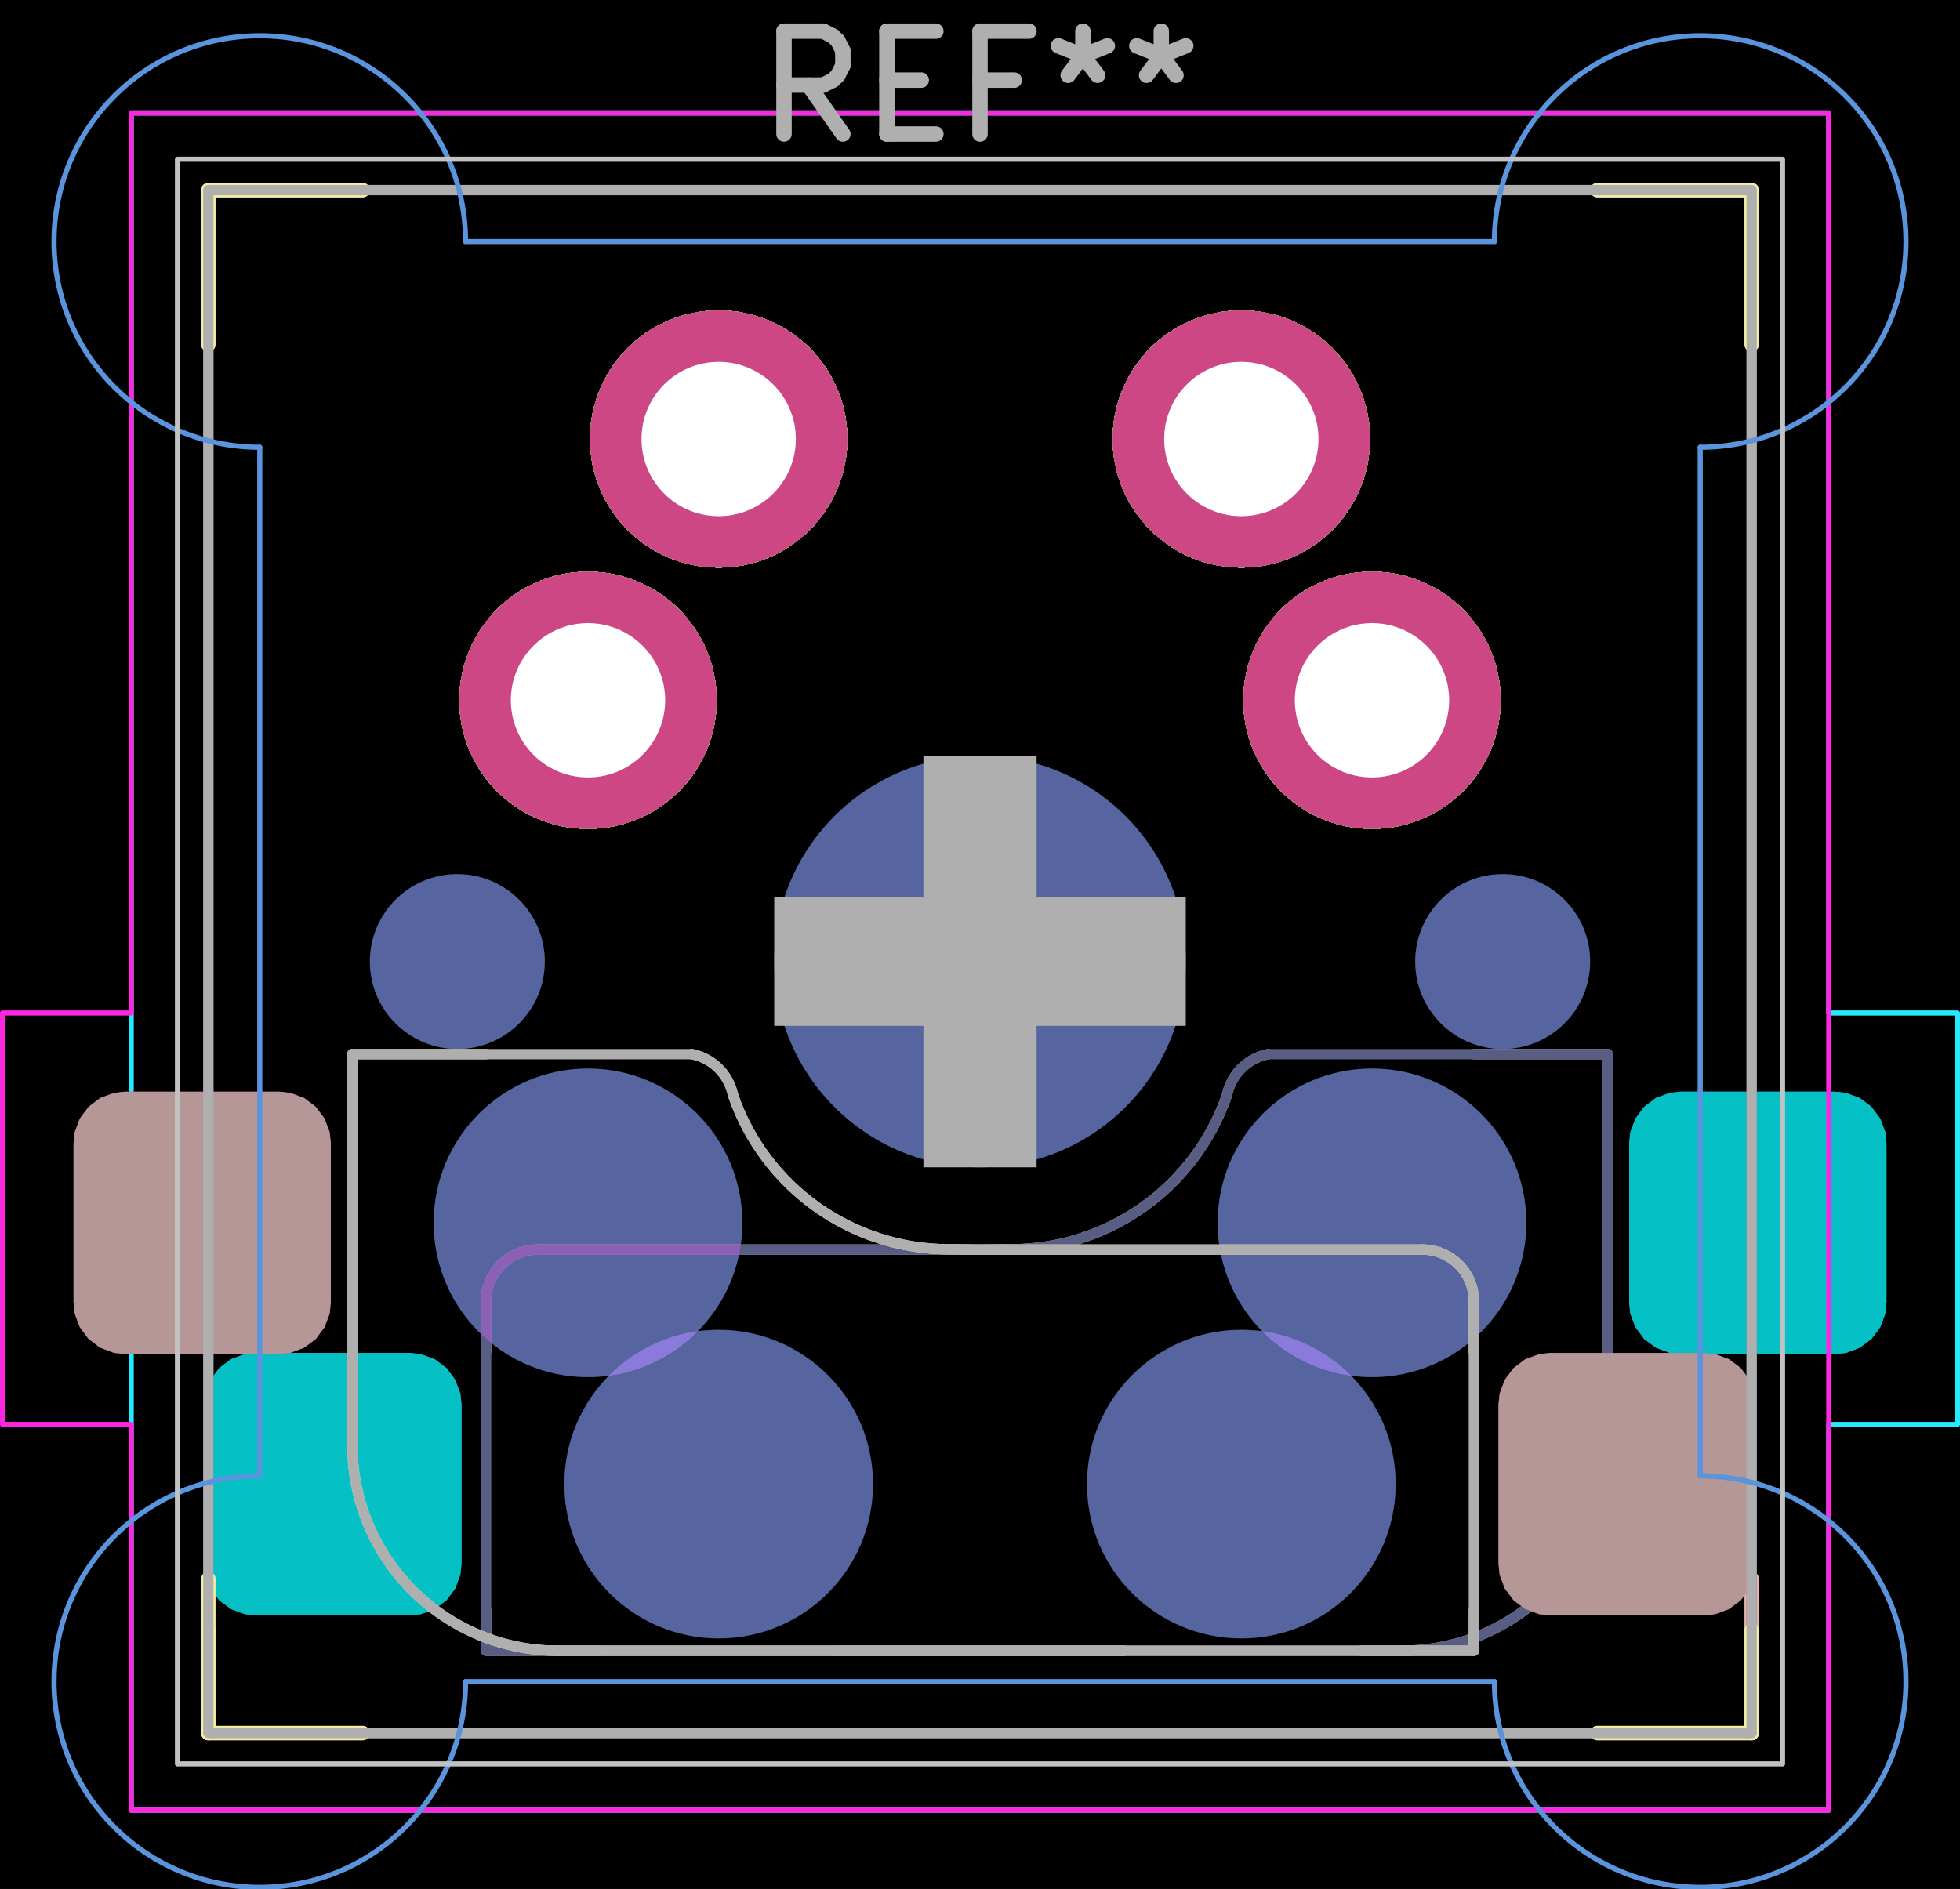
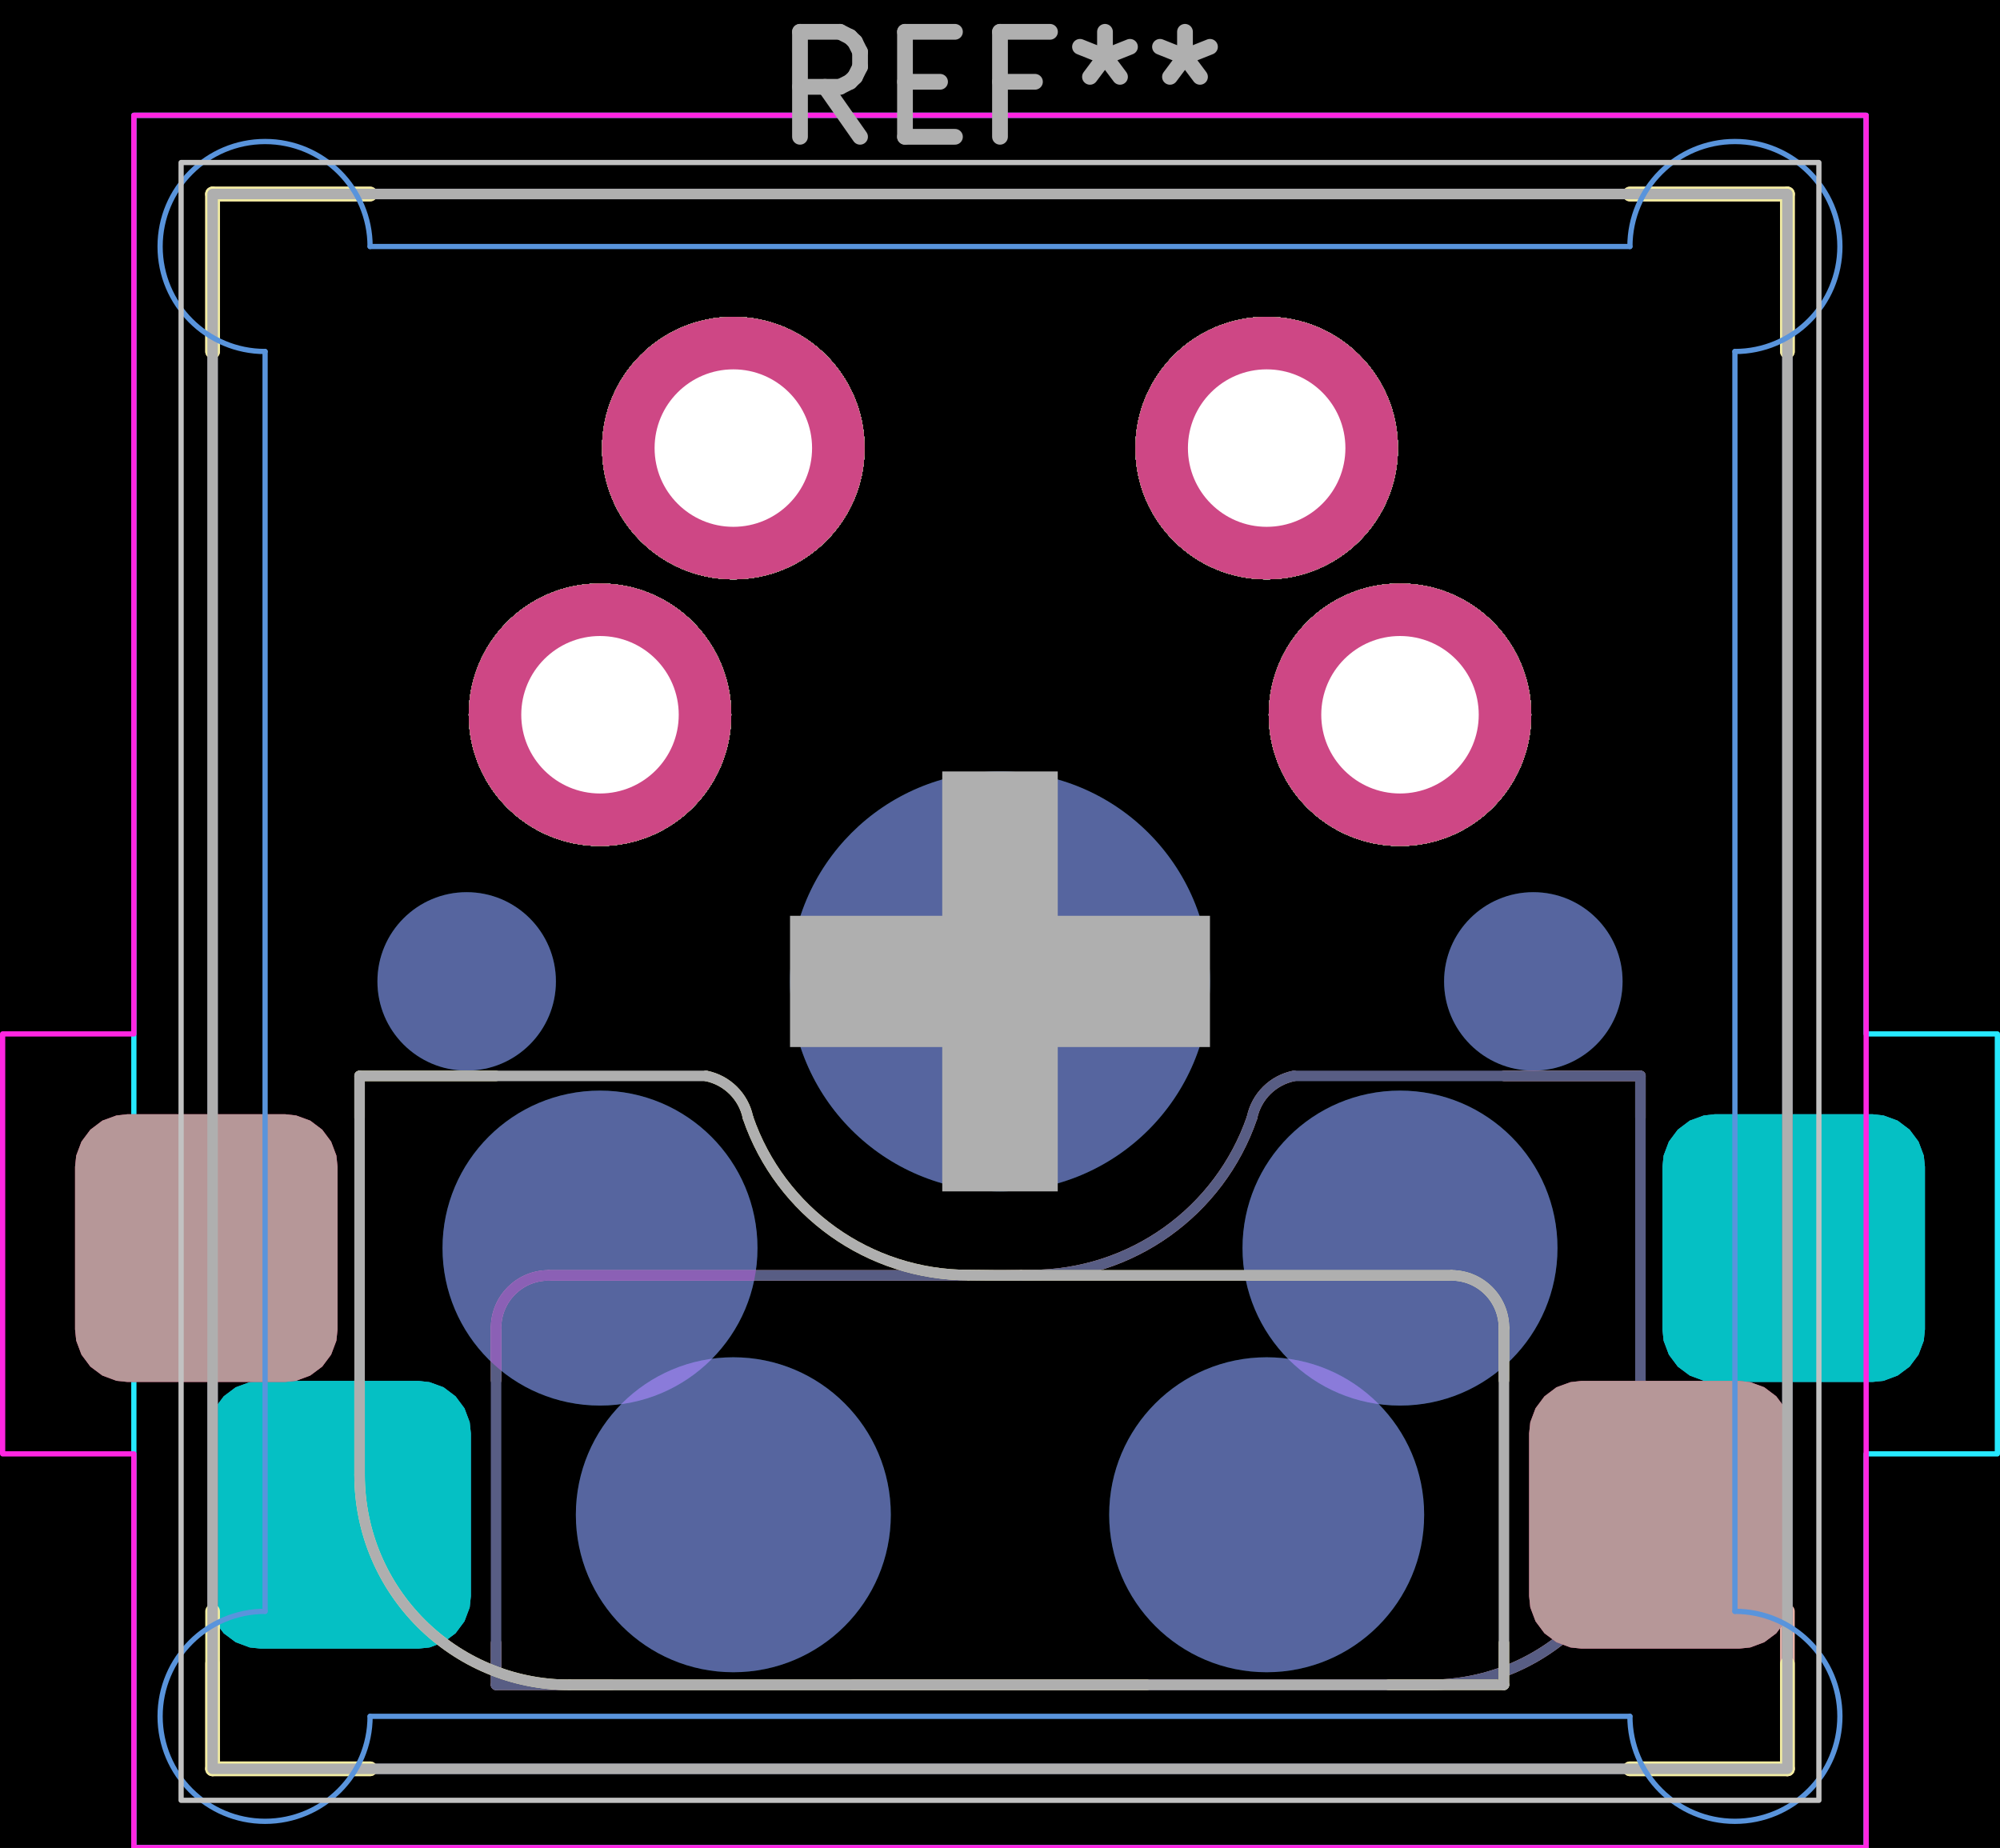
- <svg xmlns="http://www.w3.org/2000/svg" version="1.1" width="100%" height="100%" viewBox="0 0 19.05 18.364" preserveAspectRatio="xMidYMid meet">
+ <svg xmlns="http://www.w3.org/2000/svg" version="1.1" width="100%" height="100%" viewBox="0 0 19.05 17.602" preserveAspectRatio="xMidYMid meet">
  <rect width="100%" height="100%" fill="black" />
  <g style="fill:#000000; fill-opacity:1;stroke:#000000; stroke-opacity:1; stroke-linecap:round; stroke-linejoin:round;" transform="translate(0 0) scale(1 1)">
    <path style="fill:#4D7FC4; fill-opacity:1; stroke:none;fill-rule:evenodd;" d="M 1.985,13.653 1.996,13.547 2.046,13.414 2.131,13.3 2.245,13.214 2.379,13.165 2.485,13.153 3.985,13.153 4.091,13.165 4.225,13.214 4.339,13.3 4.424,13.414 4.474,13.547 4.485,13.653 4.485,15.203 4.474,15.31 4.424,15.443 4.339,15.557 4.225,15.642 4.091,15.692 3.985,15.703 2.485,15.703 2.379,15.692 2.245,15.642 2.131,15.557 2.046,15.443 1.996,15.31 1.985,15.203 Z" />
  </g>
  <g style="fill:#4D7FC4; fill-opacity:1; stroke:none;">
    <circle cx="5.715" cy="6.808" r="1.25" />
    <circle cx="13.335" cy="6.808" r="1.25" />
    <circle cx="6.985" cy="4.268" r="1.25" />
    <circle cx="12.065" cy="4.268" r="1.25" />
    <path style="fill:#4D7FC4; fill-opacity:1; stroke:none;fill-rule:evenodd;" d="M 15.835,11.113 15.846,11.007 15.896,10.874 15.981,10.76 16.095,10.674 16.229,10.625 16.335,10.613 17.835,10.613 17.941,10.625 18.075,10.674 18.189,10.76 18.274,10.874 18.324,11.007 18.335,11.113 18.335,12.663 18.324,12.77 18.274,12.903 18.189,13.017 18.075,13.102 17.941,13.152 17.835,13.163 16.335,13.163 16.229,13.152 16.095,13.102 15.981,13.017 15.896,12.903 15.846,12.77 15.835,12.663 Z" />
  </g>
  <g style="fill:#02FFEE; fill-opacity:0.4; stroke:none;">
    <circle cx="4.445" cy="9.348" r="0.85" />
    <circle cx="5.715" cy="11.888" r="1.5" />
    <circle cx="6.985" cy="14.428" r="1.5" />
    <circle cx="9.525" cy="9.348" r="2" />
    <circle cx="12.065" cy="14.428" r="1.5" />
    <circle cx="13.335" cy="11.888" r="1.5" />
    <circle cx="14.605" cy="9.348" r="0.85" />
    <path style="fill:#02FFEE; fill-opacity:0.4; stroke:none;fill-rule:evenodd;" d="M 1.985,13.653 1.996,13.547 2.046,13.414 2.131,13.3 2.245,13.214 2.379,13.165 2.485,13.153 3.985,13.153 4.091,13.165 4.225,13.214 4.339,13.3 4.424,13.414 4.474,13.547 4.485,13.653 4.485,15.203 4.474,15.31 4.424,15.443 4.339,15.557 4.225,15.642 4.091,15.692 3.985,15.703 2.485,15.703 2.379,15.692 2.245,15.642 2.131,15.557 2.046,15.443 1.996,15.31 1.985,15.203 Z" />
    <circle cx="5.715" cy="6.808" r="1.25" />
    <circle cx="13.335" cy="6.808" r="1.25" />
    <circle cx="6.985" cy="4.268" r="1.25" />
    <circle cx="12.065" cy="4.268" r="1.25" />
    <path style="fill:#02FFEE; fill-opacity:0.4; stroke:none;fill-rule:evenodd;" d="M 15.835,11.113 15.846,11.007 15.896,10.874 15.981,10.76 16.095,10.674 16.229,10.625 16.335,10.613 17.835,10.613 17.941,10.625 18.075,10.674 18.189,10.76 18.274,10.874 18.324,11.007 18.335,11.113 18.335,12.663 18.324,12.77 18.274,12.903 18.189,13.017 18.075,13.102 17.941,13.152 17.835,13.163 16.335,13.163 16.229,13.152 16.095,13.102 15.981,13.017 15.896,12.903 15.846,12.77 15.835,12.663 Z" />
    <path style="fill:#00C2C2; fill-opacity:0.9; stroke:none;fill-rule:evenodd;" d="M 1.985,13.653 1.996,13.547 2.046,13.414 2.131,13.3 2.245,13.214 2.379,13.165 2.485,13.153 3.985,13.153 4.091,13.165 4.225,13.214 4.339,13.3 4.424,13.414 4.474,13.547 4.485,13.653 4.485,15.203 4.474,15.31 4.424,15.443 4.339,15.557 4.225,15.642 4.091,15.692 3.985,15.703 2.485,15.703 2.379,15.692 2.245,15.642 2.131,15.557 2.046,15.443 1.996,15.31 1.985,15.203 Z" />
    <path style="fill:#00C2C2; fill-opacity:0.9; stroke:none;fill-rule:evenodd;" d="M 15.835,11.113 15.846,11.007 15.896,10.874 15.981,10.76 16.095,10.674 16.229,10.625 16.335,10.613 17.835,10.613 17.941,10.625 18.075,10.674 18.189,10.76 18.274,10.874 18.324,11.007 18.335,11.113 18.335,12.663 18.324,12.77 18.274,12.903 18.189,13.017 18.075,13.102 17.941,13.152 17.835,13.163 16.335,13.163 16.229,13.152 16.095,13.102 15.981,13.017 15.896,12.903 15.846,12.77 15.835,12.663 Z" />
  </g>
  <g style="fill:none;  stroke:#E8B2A7; stroke-width:0.14; stroke-opacity:1;  stroke-linecap:round; stroke-linejoin:round;">
    <path d="M2.025 1.848 L2.025 3.348 " />
    <path d="M2.025 1.848 L3.525 1.848 " />
    <path d="M2.025 16.848 L2.025 15.848 " />
    <path d="M2.025 16.848 L3.525 16.848 " />
  </g>
  <g style="fill:none;  stroke:#E8B2A7; stroke-width:0.1; stroke-opacity:1;  stroke-linecap:round; stroke-linejoin:round;">
    <path d="M4.725 13.148 L4.725 12.648 " />
    <path d="M4.725 16.048 L4.725 15.648 " />
    <path d="M5.225 12.148 L9.325 12.148 " />
    <path d="M5.825 16.048 L4.725 16.048 " />
    <path d="M13.625 16.048 L8.125 16.048 " />
    <path d="M15.625 10.248 L14.325 10.248 " />
    <path d="M15.625 10.248 L15.625 10.648 " />
    <path d="M15.625 13.148 L15.625 14.048 " />
  </g>
  <g style="fill:none;  stroke:#E8B2A7; stroke-width:0.14; stroke-opacity:1;  stroke-linecap:round; stroke-linejoin:round;">
    <path d="M17.025 1.848 L15.525 1.848 " />
    <path d="M17.025 1.848 L17.025 3.348 " />
    <path d="M17.025 16.848 L15.525 16.848 " />
    <path d="M17.025 16.848 L17.025 15.348 " />
  </g>
  <g style="fill:none;  stroke:#E8B2A7; stroke-width:0.1; stroke-opacity:1;  stroke-linecap:round; stroke-linejoin:round;">
    <path d="M5.225 12.148 A0.5 0.5 0.0 0 0 4.725 12.648" />
    <path d="M9.325 12.148 A21.513 21.513 0.0 0 0 9.825 12.145" />
    <path d="M9.825 12.145 A2.221 2.221 0.0 0 0 11.925 10.647" />
    <path d="M12.325 10.248 A0.51 0.51 0.0 0 0 11.926 10.643" />
    <path d="M13.625 16.048 A2 2 0.0 0 0 15.625 14.048" />
    <path style="fill:none;  stroke:#26E9FF; stroke-width:0.05; stroke-opacity:1;  stroke-linecap:round; stroke-linejoin:round;fill:none" d="M 17.775,9.848 19.025,9.848 19.025,13.848 17.775,13.848 17.775,17.598 1.275,17.598 1.275,1.098 17.775,1.098 Z" />
  </g>
  <g style="fill:none;  stroke:#585D84; stroke-width:0.1; stroke-opacity:1;  stroke-linecap:round; stroke-linejoin:round;">
    <path d="M4.725 16.048 L4.725 12.648 " />
    <path d="M5.225 12.148 L9.325 12.148 " />
    <path d="M13.625 16.048 L4.725 16.048 " />
    <path d="M15.625 10.248 L12.325 10.248 " />
    <path d="M15.625 10.248 L15.625 14.048 " />
    <path style="fill:none;  stroke:#585D84; stroke-width:0.1; stroke-opacity:1;  stroke-linecap:round; stroke-linejoin:round;fill:none" d="M 2.025,1.848 17.025,1.848 17.025,16.848 2.025,16.848 Z" />
    <path d="M5.225 12.148 A0.5 0.5 0.0 0 0 4.725 12.648" />
    <path d="M9.325 12.148 A21.513 21.513 0.0 0 0 9.825 12.145" />
    <path d="M9.825 12.145 A2.221 2.221 0.0 0 0 11.925 10.647" />
    <path d="M12.325 10.248 A0.51 0.51 0.0 0 0 11.926 10.643" />
    <path d="M13.625 16.048 A2 2 0.0 0 0 15.625 14.048" />
  </g>
  <g style="fill:#F2EDA1; fill-opacity:1; stroke:none;">
    <circle cx="5.715" cy="6.808" r="1.25" />
    <circle cx="13.335" cy="6.808" r="1.25" />
    <circle cx="6.985" cy="4.268" r="1.25" />
    <circle cx="12.065" cy="4.268" r="1.25" />
  </g>
  <g style="fill:#E8B2A7; fill-opacity:1; stroke:none;">
    <circle cx="5.715" cy="6.808" r="1.25" />
    <circle cx="13.335" cy="6.808" r="1.25" />
    <circle cx="6.985" cy="4.268" r="1.25" />
    <circle cx="12.065" cy="4.268" r="1.25" />
  </g>
  <g style="fill:#28CCD9; fill-opacity:1; stroke:none;">
    <circle cx="5.715" cy="6.808" r="1.25" />
    <circle cx="13.335" cy="6.808" r="1.25" />
    <circle cx="6.985" cy="4.268" r="1.25" />
    <circle cx="12.065" cy="4.268" r="1.25" />
  </g>
  <g style="fill:#A7A5C6; fill-opacity:1; stroke:none;">
    <circle cx="5.715" cy="6.808" r="1.25" />
    <circle cx="13.335" cy="6.808" r="1.25" />
    <circle cx="6.985" cy="4.268" r="1.25" />
    <circle cx="12.065" cy="4.268" r="1.25" />
  </g>
  <g style="fill:#F76F8E; fill-opacity:1; stroke:none;">
    <circle cx="5.715" cy="6.808" r="1.25" />
    <circle cx="13.335" cy="6.808" r="1.25" />
    <circle cx="6.985" cy="4.268" r="1.25" />
    <circle cx="12.065" cy="4.268" r="1.25" />
  </g>
  <g style="fill:#5BC3EB; fill-opacity:1; stroke:none;">
    <circle cx="5.715" cy="6.808" r="1.25" />
    <circle cx="13.335" cy="6.808" r="1.25" />
    <circle cx="6.985" cy="4.268" r="1.25" />
    <circle cx="12.065" cy="4.268" r="1.25" />
  </g>
  <g style="fill:#ED7C33; fill-opacity:1; stroke:none;">
    <circle cx="5.715" cy="6.808" r="1.25" />
    <circle cx="13.335" cy="6.808" r="1.25" />
    <circle cx="6.985" cy="4.268" r="1.25" />
    <circle cx="12.065" cy="4.268" r="1.25" />
  </g>
  <g style="fill:#F2EDA1; fill-opacity:1; stroke:none;">
    <circle cx="5.715" cy="6.808" r="1.25" />
    <circle cx="13.335" cy="6.808" r="1.25" />
    <circle cx="6.985" cy="4.268" r="1.25" />
    <circle cx="12.065" cy="4.268" r="1.25" />
  </g>
  <g style="fill:#E8B2A7; fill-opacity:1; stroke:none;">
    <circle cx="5.715" cy="6.808" r="1.25" />
    <circle cx="13.335" cy="6.808" r="1.25" />
    <circle cx="6.985" cy="4.268" r="1.25" />
    <circle cx="12.065" cy="4.268" r="1.25" />
  </g>
  <g style="fill:#28CCD9; fill-opacity:1; stroke:none;">
    <circle cx="5.715" cy="6.808" r="1.25" />
    <circle cx="13.335" cy="6.808" r="1.25" />
    <circle cx="6.985" cy="4.268" r="1.25" />
    <circle cx="12.065" cy="4.268" r="1.25" />
  </g>
  <g style="fill:#A7A5C6; fill-opacity:1; stroke:none;">
    <circle cx="5.715" cy="6.808" r="1.25" />
    <circle cx="13.335" cy="6.808" r="1.25" />
    <circle cx="6.985" cy="4.268" r="1.25" />
    <circle cx="12.065" cy="4.268" r="1.25" />
  </g>
  <g style="fill:#F76F8E; fill-opacity:1; stroke:none;">
    <circle cx="5.715" cy="6.808" r="1.25" />
    <circle cx="13.335" cy="6.808" r="1.25" />
    <circle cx="6.985" cy="4.268" r="1.25" />
    <circle cx="12.065" cy="4.268" r="1.25" />
  </g>
  <g style="fill:#5BC3EB; fill-opacity:1; stroke:none;">
    <circle cx="5.715" cy="6.808" r="1.25" />
    <circle cx="13.335" cy="6.808" r="1.25" />
    <circle cx="6.985" cy="4.268" r="1.25" />
    <circle cx="12.065" cy="4.268" r="1.25" />
  </g>
  <g style="fill:#ED7C33; fill-opacity:1; stroke:none;">
    <circle cx="5.715" cy="6.808" r="1.25" />
    <circle cx="13.335" cy="6.808" r="1.25" />
    <circle cx="6.985" cy="4.268" r="1.25" />
    <circle cx="12.065" cy="4.268" r="1.25" />
  </g>
  <g style="fill:#F2EDA1; fill-opacity:1; stroke:none;">
    <circle cx="5.715" cy="6.808" r="1.25" />
    <circle cx="13.335" cy="6.808" r="1.25" />
    <circle cx="6.985" cy="4.268" r="1.25" />
    <circle cx="12.065" cy="4.268" r="1.25" />
  </g>
  <g style="fill:#E8B2A7; fill-opacity:1; stroke:none;">
    <circle cx="5.715" cy="6.808" r="1.25" />
    <circle cx="13.335" cy="6.808" r="1.25" />
    <circle cx="6.985" cy="4.268" r="1.25" />
    <circle cx="12.065" cy="4.268" r="1.25" />
  </g>
  <g style="fill:#28CCD9; fill-opacity:1; stroke:none;">
    <circle cx="5.715" cy="6.808" r="1.25" />
    <circle cx="13.335" cy="6.808" r="1.25" />
    <circle cx="6.985" cy="4.268" r="1.25" />
    <circle cx="12.065" cy="4.268" r="1.25" />
  </g>
  <g style="fill:#A7A5C6; fill-opacity:1; stroke:none;">
    <circle cx="5.715" cy="6.808" r="1.25" />
    <circle cx="13.335" cy="6.808" r="1.25" />
    <circle cx="6.985" cy="4.268" r="1.25" />
    <circle cx="12.065" cy="4.268" r="1.25" />
  </g>
  <g style="fill:#F76F8E; fill-opacity:1; stroke:none;">
    <circle cx="5.715" cy="6.808" r="1.25" />
    <circle cx="13.335" cy="6.808" r="1.25" />
    <circle cx="6.985" cy="4.268" r="1.25" />
    <circle cx="12.065" cy="4.268" r="1.25" />
  </g>
  <g style="fill:#5BC3EB; fill-opacity:1; stroke:none;">
    <circle cx="5.715" cy="6.808" r="1.25" />
    <circle cx="13.335" cy="6.808" r="1.25" />
    <circle cx="6.985" cy="4.268" r="1.25" />
    <circle cx="12.065" cy="4.268" r="1.25" />
  </g>
  <g style="fill:#ED7C33; fill-opacity:1; stroke:none;">
    <circle cx="5.715" cy="6.808" r="1.25" />
    <circle cx="13.335" cy="6.808" r="1.25" />
    <circle cx="6.985" cy="4.268" r="1.25" />
    <circle cx="12.065" cy="4.268" r="1.25" />
  </g>
  <g style="fill:#8DCB81; fill-opacity:1; stroke:none;">
    <circle cx="5.715" cy="6.808" r="1.25" />
    <circle cx="13.335" cy="6.808" r="1.25" />
    <circle cx="6.985" cy="4.268" r="1.25" />
    <circle cx="12.065" cy="4.268" r="1.25" />
  </g>
  <g style="fill:#F2EDA1; fill-opacity:1; stroke:none;">
    <circle cx="5.715" cy="6.808" r="1.25" />
    <circle cx="13.335" cy="6.808" r="1.25" />
    <circle cx="6.985" cy="4.268" r="1.25" />
    <circle cx="12.065" cy="4.268" r="1.25" />
  </g>
  <g style="fill:#E8B2A7; fill-opacity:1; stroke:none;">
    <circle cx="5.715" cy="6.808" r="1.25" />
    <circle cx="13.335" cy="6.808" r="1.25" />
    <circle cx="6.985" cy="4.268" r="1.25" />
    <circle cx="12.065" cy="4.268" r="1.25" />
  </g>
  <g style="fill:#28CCD9; fill-opacity:1; stroke:none;">
    <circle cx="5.715" cy="6.808" r="1.25" />
    <circle cx="13.335" cy="6.808" r="1.25" />
    <circle cx="6.985" cy="4.268" r="1.25" />
    <circle cx="12.065" cy="4.268" r="1.25" />
  </g>
  <g style="fill:#A7A5C6; fill-opacity:1; stroke:none;">
    <circle cx="5.715" cy="6.808" r="1.25" />
    <circle cx="13.335" cy="6.808" r="1.25" />
    <circle cx="6.985" cy="4.268" r="1.25" />
    <circle cx="12.065" cy="4.268" r="1.25" />
  </g>
  <g style="fill:#DB628B; fill-opacity:1; stroke:none;">
    <circle cx="5.715" cy="6.808" r="1.25" />
    <circle cx="13.335" cy="6.808" r="1.25" />
    <circle cx="6.985" cy="4.268" r="1.25" />
    <circle cx="12.065" cy="4.268" r="1.25" />
  </g>
  <g style="fill:#4FCBCB; fill-opacity:1; stroke:none;">
    <circle cx="5.715" cy="6.808" r="1.25" />
    <circle cx="13.335" cy="6.808" r="1.25" />
    <circle cx="6.985" cy="4.268" r="1.25" />
    <circle cx="12.065" cy="4.268" r="1.25" />
  </g>
  <g style="fill:#CE7D2C; fill-opacity:1; stroke:none;">
    <circle cx="5.715" cy="6.808" r="1.25" />
    <circle cx="13.335" cy="6.808" r="1.25" />
    <circle cx="6.985" cy="4.268" r="1.25" />
    <circle cx="12.065" cy="4.268" r="1.25" />
  </g>
  <g style="fill:#7FC87F; fill-opacity:1; stroke:none;">
    <circle cx="5.715" cy="6.808" r="1.25" />
    <circle cx="13.335" cy="6.808" r="1.25" />
    <circle cx="6.985" cy="4.268" r="1.25" />
    <circle cx="12.065" cy="4.268" r="1.25" />
  </g>
  <g style="fill:#C83434; fill-opacity:1; stroke:none;">
    <circle cx="5.715" cy="6.808" r="1.25" />
    <circle cx="13.335" cy="6.808" r="1.25" />
    <path style="fill:#C83434; fill-opacity:1; stroke:none;fill-rule:evenodd;" d="M 14.565,13.653 14.576,13.547 14.626,13.414 14.711,13.3 14.825,13.214 14.959,13.165 15.065,13.153 16.565,13.153 16.671,13.165 16.805,13.214 16.919,13.3 17.004,13.414 17.054,13.547 17.065,13.653 17.065,15.203 17.054,15.31 17.004,15.443 16.919,15.557 16.805,15.642 16.671,15.692 16.565,15.703 15.065,15.703 14.959,15.692 14.825,15.642 14.711,15.557 14.626,15.443 14.576,15.31 14.565,15.203 Z" />
    <path style="fill:#C83434; fill-opacity:1; stroke:none;fill-rule:evenodd;" d="M 0.715,11.113 0.726,11.007 0.776,10.874 0.861,10.76 0.975,10.674 1.109,10.625 1.215,10.613 2.715,10.613 2.821,10.625 2.955,10.674 3.069,10.76 3.154,10.874 3.204,11.007 3.215,11.113 3.215,12.663 3.204,12.77 3.154,12.903 3.069,13.017 2.955,13.102 2.821,13.152 2.715,13.163 1.215,13.163 1.109,13.152 0.975,13.102 0.861,13.017 0.776,12.903 0.726,12.77 0.715,12.663 Z" />
    <circle cx="6.985" cy="4.268" r="1.25" />
    <circle cx="12.065" cy="4.268" r="1.25" />
  </g>
  <g style="fill:#D864FF; fill-opacity:0.4; stroke:none;">
    <circle cx="4.445" cy="9.348" r="0.85" />
    <circle cx="5.715" cy="11.888" r="1.5" />
    <circle cx="6.985" cy="14.428" r="1.5" />
    <circle cx="9.525" cy="9.348" r="2" />
    <circle cx="12.065" cy="14.428" r="1.5" />
    <circle cx="13.335" cy="11.888" r="1.5" />
    <circle cx="14.605" cy="9.348" r="0.85" />
    <circle cx="5.715" cy="6.808" r="1.25" />
    <circle cx="13.335" cy="6.808" r="1.25" />
    <path style="fill:#D864FF; fill-opacity:0.4; stroke:none;fill-rule:evenodd;" d="M 14.565,13.653 14.576,13.547 14.626,13.414 14.711,13.3 14.825,13.214 14.959,13.165 15.065,13.153 16.565,13.153 16.671,13.165 16.805,13.214 16.919,13.3 17.004,13.414 17.054,13.547 17.065,13.653 17.065,15.203 17.054,15.31 17.004,15.443 16.919,15.557 16.805,15.642 16.671,15.692 16.565,15.703 15.065,15.703 14.959,15.692 14.825,15.642 14.711,15.557 14.626,15.443 14.576,15.31 14.565,15.203 Z" />
    <path style="fill:#D864FF; fill-opacity:0.4; stroke:none;fill-rule:evenodd;" d="M 0.715,11.113 0.726,11.007 0.776,10.874 0.861,10.76 0.975,10.674 1.109,10.625 1.215,10.613 2.715,10.613 2.821,10.625 2.955,10.674 3.069,10.76 3.154,10.874 3.204,11.007 3.215,11.113 3.215,12.663 3.204,12.77 3.154,12.903 3.069,13.017 2.955,13.102 2.821,13.152 2.715,13.163 1.215,13.163 1.109,13.152 0.975,13.102 0.861,13.017 0.776,12.903 0.726,12.77 0.715,12.663 Z" />
    <circle cx="6.985" cy="4.268" r="1.25" />
    <circle cx="12.065" cy="4.268" r="1.25" />
    <path style="fill:#B4A09A; fill-opacity:0.9; stroke:none;fill-rule:evenodd;" d="M 14.565,13.653 14.576,13.547 14.626,13.414 14.711,13.3 14.825,13.214 14.959,13.165 15.065,13.153 16.565,13.153 16.671,13.165 16.805,13.214 16.919,13.3 17.004,13.414 17.054,13.547 17.065,13.653 17.065,15.203 17.054,15.31 17.004,15.443 16.919,15.557 16.805,15.642 16.671,15.692 16.565,15.703 15.065,15.703 14.959,15.692 14.825,15.642 14.711,15.557 14.626,15.443 14.576,15.31 14.565,15.203 Z" />
    <path style="fill:#B4A09A; fill-opacity:0.9; stroke:none;fill-rule:evenodd;" d="M 0.715,11.113 0.726,11.007 0.776,10.874 0.861,10.76 0.975,10.674 1.109,10.625 1.215,10.613 2.715,10.613 2.821,10.625 2.955,10.674 3.069,10.76 3.154,10.874 3.204,11.007 3.215,11.113 3.215,12.663 3.204,12.77 3.154,12.903 3.069,13.017 2.955,13.102 2.821,13.152 2.715,13.163 1.215,13.163 1.109,13.152 0.975,13.102 0.861,13.017 0.776,12.903 0.726,12.77 0.715,12.663 Z" />
  </g>
  <g style="fill:none;  stroke:#F2EDA1; stroke-width:0.14; stroke-opacity:1;  stroke-linecap:round; stroke-linejoin:round;">
    <path d="M2.025 1.848 L2.025 3.348 " />
    <path d="M2.025 1.848 L3.525 1.848 " />
    <path d="M2.025 16.848 L2.025 15.348 " />
    <path d="M2.025 16.848 L3.525 16.848 " />
  </g>
  <g style="fill:none;  stroke:#F2EDA1; stroke-width:0.1; stroke-opacity:1;  stroke-linecap:round; stroke-linejoin:round;">
    <path d="M3.425 10.248 L3.425 10.648 " />
    <path d="M3.425 10.248 L4.725 10.248 " />
    <path d="M3.425 13.148 L3.425 14.048 " />
    <path d="M5.425 16.048 L10.925 16.048 " />
    <path d="M13.225 16.048 L14.325 16.048 " />
    <path d="M13.825 12.148 L9.725 12.148 " />
    <path d="M14.325 13.148 L14.325 12.648 " />
    <path d="M14.325 16.048 L14.325 15.648 " />
  </g>
  <g style="fill:none;  stroke:#F2EDA1; stroke-width:0.14; stroke-opacity:1;  stroke-linecap:round; stroke-linejoin:round;">
    <path d="M17.025 1.848 L15.525 1.848 " />
    <path d="M17.025 1.848 L17.025 3.348 " />
    <path d="M17.025 16.848 L15.525 16.848 " />
    <path d="M17.025 16.848 L17.025 15.848 " />
  </g>
  <g style="fill:none;  stroke:#F2EDA1; stroke-width:0.1; stroke-opacity:1;  stroke-linecap:round; stroke-linejoin:round;">
    <path d="M3.425 14.048 A2 2 0.0 0 0 5.425 16.048" />
    <path d="M7.124 10.643 A0.51 0.51 0.0 0 0 6.725 10.248" />
    <path d="M7.125 10.647 A2.221 2.221 0.0 0 0 9.225 12.145" />
    <path d="M9.225 12.145 A21.513 21.513 0.0 0 0 9.725 12.148" />
    <path d="M14.325 12.648 A0.5 0.5 0.0 0 0 13.825 12.148" />
    <path style="fill:none;  stroke:#FF26E2; stroke-width:0.05; stroke-opacity:1;  stroke-linecap:round; stroke-linejoin:round;fill:none" d="M 1.275,9.848 0.025,9.848 0.025,13.848 1.275,13.848 1.275,17.598 17.775,17.598 17.775,1.098 1.275,1.098 Z" />
  </g>
  <g style="fill:none;  stroke:#AFAFAF; stroke-width:0.15; stroke-opacity:1;  stroke-linecap:round; stroke-linejoin:round;">
    <text x="9.525" y="1.348" textLength="4.536" font-size="1.333" lengthAdjust="spacingAndGlyphs" text-anchor="middle" opacity="0" stroke-opacity="0">REF**</text>
    <g class="stroked-text">
      <path d="M8.192 1.303 L7.858 0.827 " />
      <path d="M7.62 1.303 L7.62 0.303 " />
      <path d="M7.62 0.303 L8.001 0.303 " />
      <path d="M8.001 0.303 L8.096 0.351 " />
      <path d="M8.096 0.351 L8.144 0.398 " />
      <path d="M8.144 0.398 L8.192 0.494 " />
      <path d="M8.192 0.494 L8.192 0.636 " />
      <path d="M8.192 0.636 L8.144 0.732 " />
      <path d="M8.144 0.732 L8.096 0.779 " />
      <path d="M8.096 0.779 L8.001 0.827 " />
      <path d="M8.001 0.827 L7.62 0.827 " />
      <path d="M8.62 0.779 L8.954 0.779 " />
      <path d="M9.096 1.303 L8.62 1.303 " />
      <path d="M8.62 1.303 L8.62 0.303 " />
      <path d="M8.62 0.303 L9.096 0.303 " />
      <path d="M9.858 0.779 L9.525 0.779 " />
      <path d="M9.525 1.303 L9.525 0.303 " />
      <path d="M9.525 0.303 L10.001 0.303 " />
      <path d="M10.525 0.303 L10.525 0.541 " />
      <path d="M10.287 0.446 L10.525 0.541 " />
      <path d="M10.525 0.541 L10.763 0.446 " />
      <path d="M10.382 0.732 L10.525 0.541 " />
      <path d="M10.525 0.541 L10.668 0.732 " />
      <path d="M11.287 0.303 L11.287 0.541 " />
      <path d="M11.049 0.446 L11.287 0.541 " />
      <path d="M11.287 0.541 L11.525 0.446 " />
      <path d="M11.144 0.732 L11.287 0.541 " />
      <path d="M11.287 0.541 L11.43 0.732 " />
    </g>
  </g>
  <g style="fill:none;  stroke:#AFAFAF; stroke-width:0.1; stroke-opacity:1;  stroke-linecap:round; stroke-linejoin:round;">
    <path d="M3.425 10.248 L3.425 14.048 " />
    <path d="M3.425 10.248 L6.725 10.248 " />
    <path d="M5.425 16.048 L14.325 16.048 " />
    <path d="M13.825 12.148 L9.725 12.148 " />
    <path d="M14.325 16.048 L14.325 12.648 " />
    <path style="fill:none;  stroke:#AFAFAF; stroke-width:0.1; stroke-opacity:1;  stroke-linecap:round; stroke-linejoin:round;fill:none" d="M 2.025,1.848 17.025,1.848 17.025,16.848 2.025,16.848 Z" />
    <path d="M3.425 14.048 A2 2 0.0 0 0 5.425 16.048" />
    <path d="M7.124 10.643 A0.51 0.51 0.0 0 0 6.725 10.248" />
    <path d="M7.125 10.647 A2.221 2.221 0.0 0 0 9.225 12.145" />
    <path d="M9.225 12.145 A21.513 21.513 0.0 0 0 9.725 12.148" />
    <path d="M14.325 12.648 A0.5 0.5 0.0 0 0 13.825 12.148" />
    <path style="fill:#AFAFAF; fill-opacity:1; stroke:none;fill-rule:evenodd;" d="M 10.075,8.723 11.525,8.723 11.525,9.973 10.075,9.973 10.075,11.348 8.975,11.348 8.975,9.973 7.525,9.973 7.525,8.723 8.975,8.723 8.975,7.348 10.075,7.348 Z" />
  </g>
  <g style="fill:none;  stroke:#5994DC; stroke-width:0.05; stroke-opacity:1;  stroke-linecap:round; stroke-linejoin:round;">
-     <path d="M4.525 2.348 L14.525 2.348 " />
-     <path d="M16.525 4.348 L16.525 14.348 " />
-     <path d="M14.525 16.348 L4.525 16.348 " />
-     <path d="M2.525 14.348 L2.525 4.348 " />
-     <path d="M16.525 4.348 A2 2 0.0 1 0 14.525 2.348" />
-     <path d="M14.525 16.348 A2 2 0.0 1 0 16.525 14.348" />
-     <path d="M2.525 14.348 A2 2 0.0 1 0 4.525 16.348" />
-     <path d="M4.525 2.348 A2 2 0.0 1 0 2.525 4.348" />
+     <path d="M3.525 2.348 L15.525 2.348 " />
+     <path d="M16.525 3.348 L16.525 15.348 " />
+     <path d="M15.525 16.348 L3.525 16.348 " />
+     <path d="M2.525 15.348 L2.525 3.348 " />
+     <path d="M16.525 3.348 A1 1 0.0 1 0 15.525 2.348" />
+     <path d="M15.525 16.348 A1 1 0.0 1 0 16.525 15.348" />
+     <path d="M2.525 15.348 A1 1 0.0 1 0 3.525 16.348" />
+     <path d="M3.525 2.348 A1 1 0.0 1 0 2.525 3.348" />
    <path style="fill:none;  stroke:#C2C2C2; stroke-width:0.05; stroke-opacity:1;  stroke-linecap:round; stroke-linejoin:round;fill:none" d="M 1.725,1.548 17.325,1.548 17.325,17.148 1.725,17.148 Z" />
  </g>
  <g style="fill:#FFFFFF; fill-opacity:1; stroke:none;">
    <circle cx="5.715" cy="6.808" r="0.75" />
  </g>
  <g style="fill:#FFFFFF; fill-opacity:1; stroke:none;">
    <circle cx="13.335" cy="6.808" r="0.75" />
  </g>
  <g style="fill:#FFFFFF; fill-opacity:1; stroke:none;">
    <circle cx="6.985" cy="4.268" r="0.75" />
  </g>
  <g style="fill:#FFFFFF; fill-opacity:1; stroke:none;">
    <circle cx="12.065" cy="4.268" r="0.75" />
  </g>
</svg>
